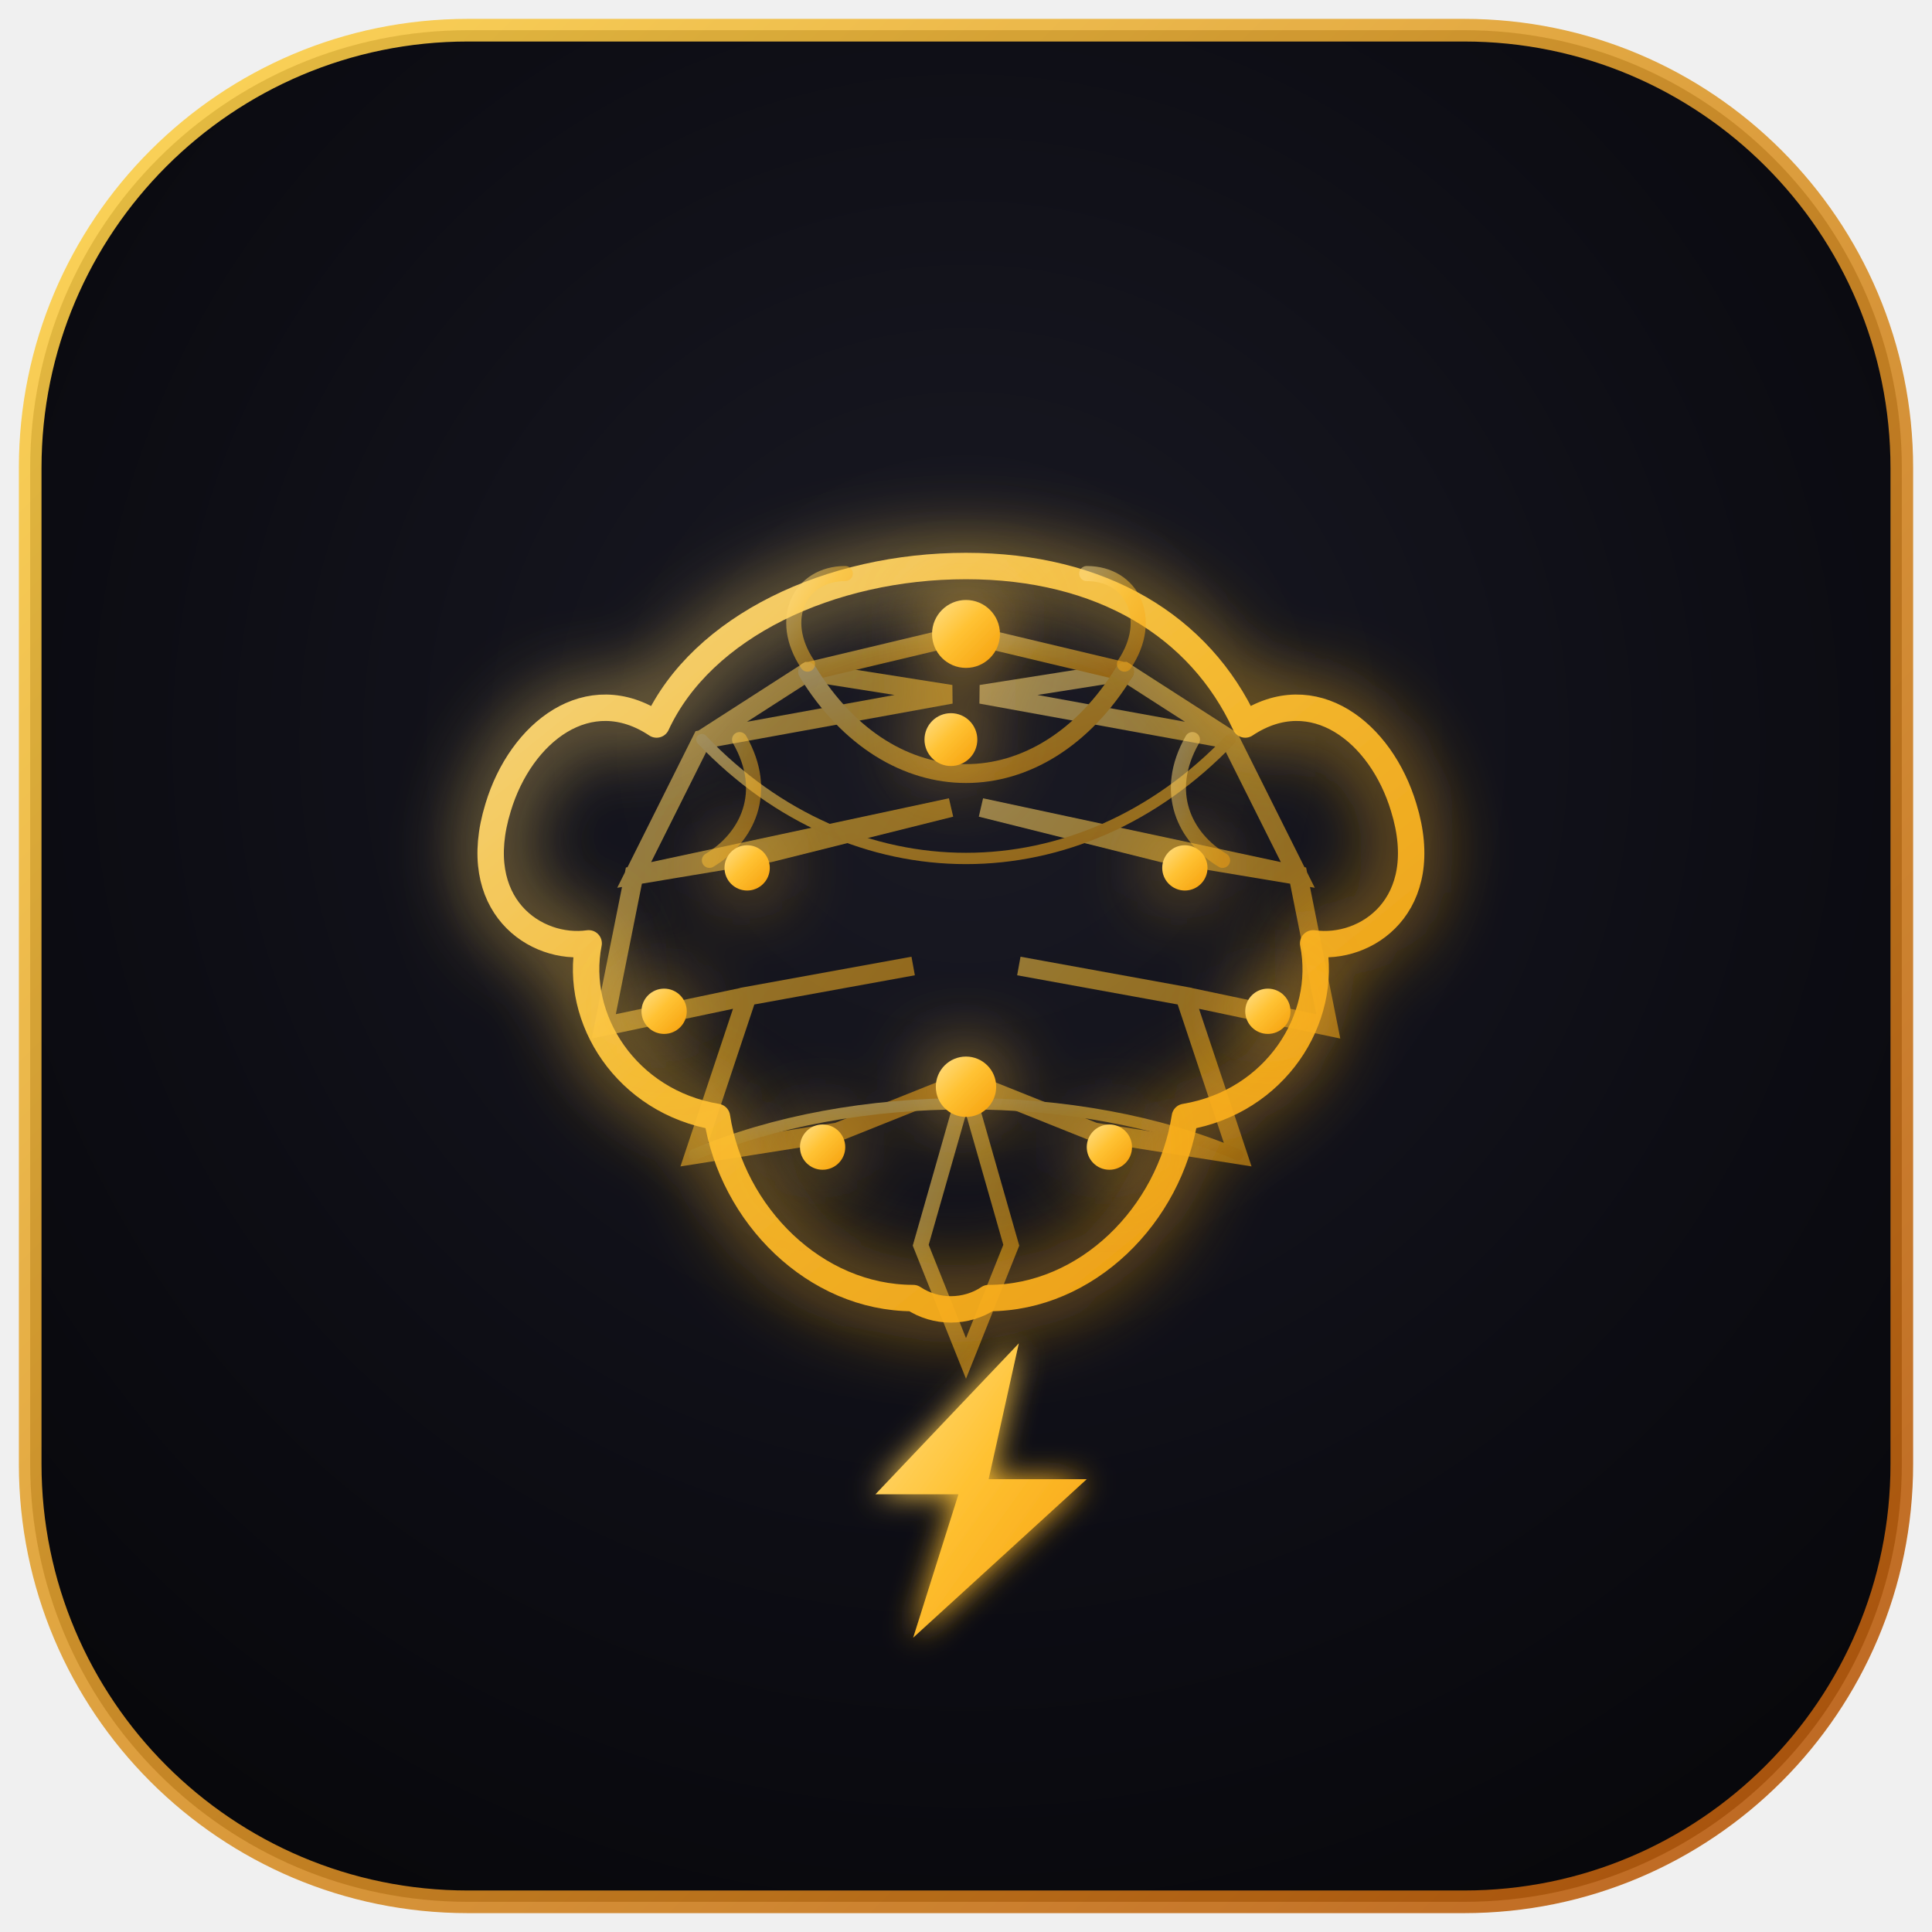
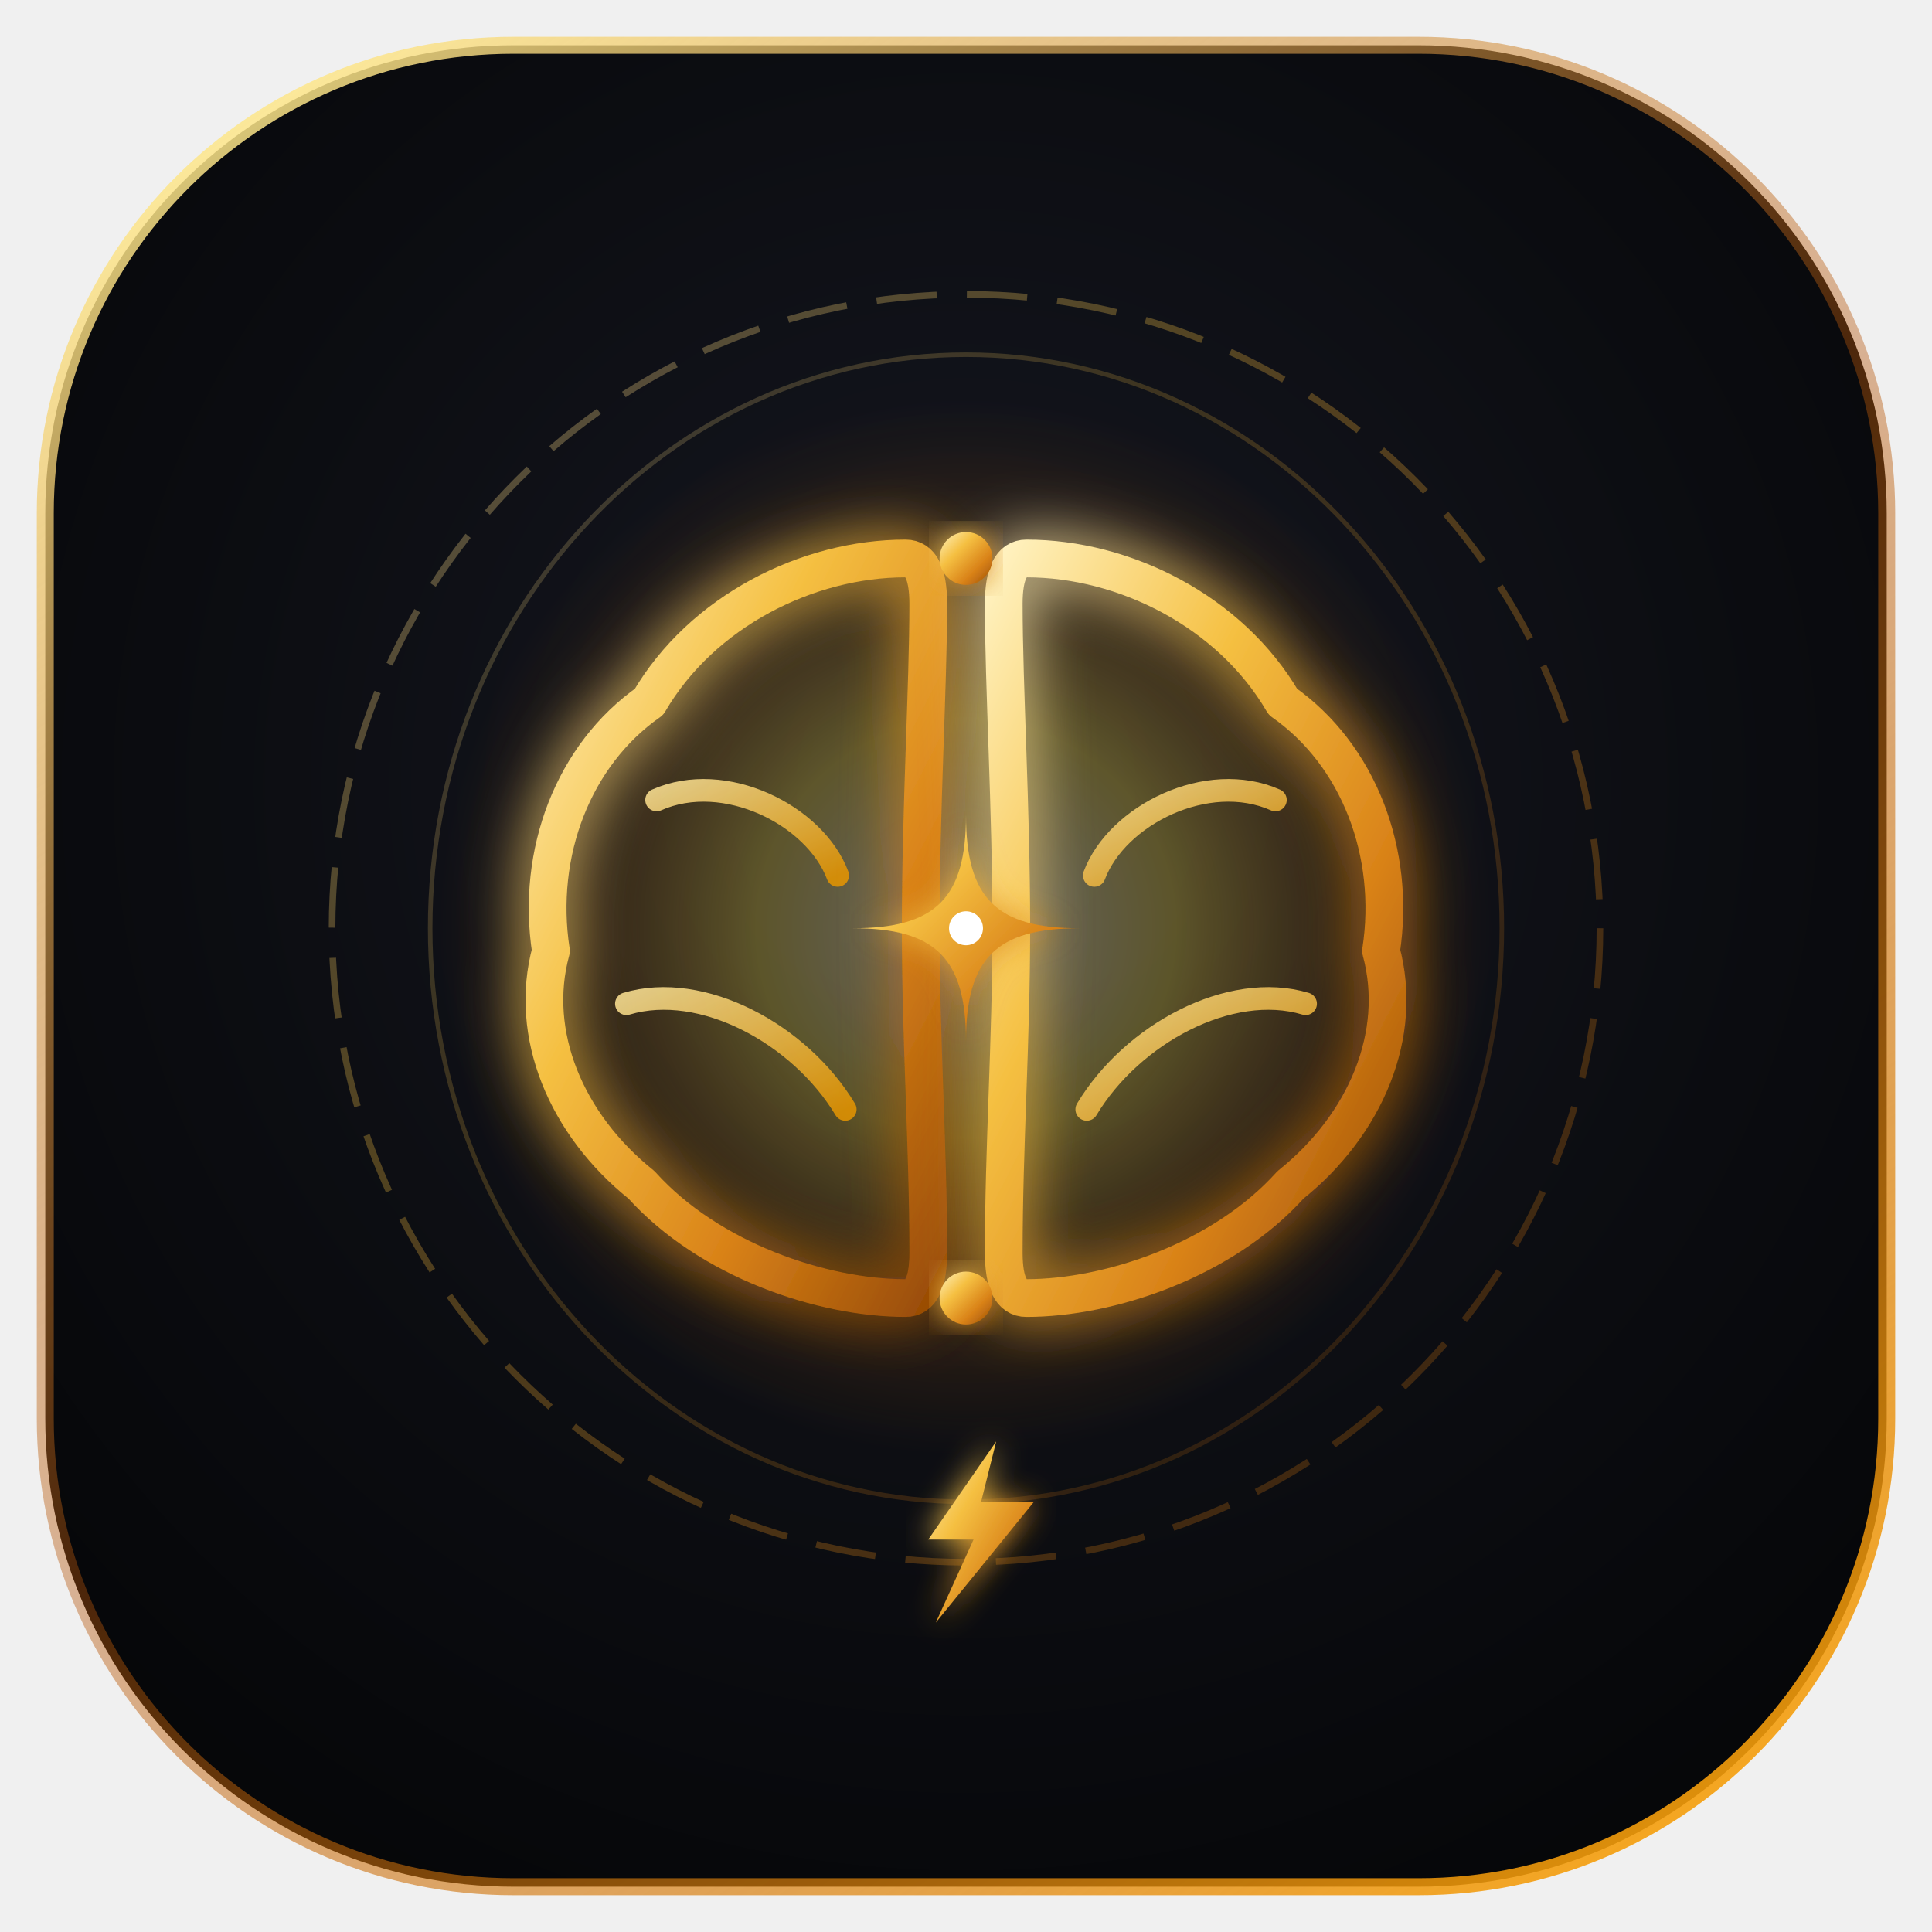
<svg xmlns="http://www.w3.org/2000/svg" viewBox="0 0 512 512" width="512" height="512">
  <defs>
-     <radialGradient id="bg" cx="50%" cy="38%" r="80%">
-       <stop offset="0%" stop-color="#1a1a24" />
-       <stop offset="55%" stop-color="#0d0d14" />
-       <stop offset="100%" stop-color="#060608" />
+     <radialGradient id="bgGrad" cx="50%" cy="40%" r="75%">
+       <stop offset="0%" stop-color="#161822" />
+       <stop offset="60%" stop-color="#0b0c10" />
+       <stop offset="100%" stop-color="#040507" />
    </radialGradient>
-     <linearGradient id="gold" x1="0%" y1="0%" x2="100%" y2="100%">
-       <stop offset="0%" stop-color="#ffe08a" />
-       <stop offset="45%" stop-color="#ffc233" />
-       <stop offset="100%" stop-color="#f59e0b" />
+     <linearGradient id="goldGrad" x1="0%" y1="0%" x2="100%" y2="100%">
+       <stop offset="0%" stop-color="#fff1be" />
+       <stop offset="35%" stop-color="#f5c042" />
+       <stop offset="70%" stop-color="#d98218" />
+       <stop offset="100%" stop-color="#9a4d06" />
    </linearGradient>
-     <linearGradient id="ring" x1="0%" y1="0%" x2="100%" y2="100%">
-       <stop offset="0%" stop-color="#ffd54a" />
-       <stop offset="100%" stop-color="#b45309" />
+     <linearGradient id="amberGrad" x1="0%" y1="0%" x2="100%" y2="100%">
+       <stop offset="0%" stop-color="#ffe494" />
+       <stop offset="100%" stop-color="#e69500" />
    </linearGradient>
-     <filter id="glow" x="-60%" y="-60%" width="220%" height="220%">
-       <feGaussianBlur stdDeviation="10" result="blur" />
+     <radialGradient id="coreGlow" cx="50%" cy="50%" r="50%">
+       <stop offset="0%" stop-color="#ffffff" />
+       <stop offset="40%" stop-color="#fde047" stop-opacity="0.9" />
+       <stop offset="80%" stop-color="#d97706" stop-opacity="0.3" />
+       <stop offset="100%" stop-color="#d97706" stop-opacity="0" />
+     </radialGradient>
+     <linearGradient id="borderGrad" x1="15%" y1="0%" x2="85%" y2="100%">
+       <stop offset="0%" stop-color="#fde68a" stop-opacity="0.85" />
+       <stop offset="50%" stop-color="#b45309" stop-opacity="0.4" />
+       <stop offset="100%" stop-color="#f59e0b" stop-opacity="0.9" />
+     </linearGradient>
+     <filter id="glowEffect" x="-30%" y="-30%" width="160%" height="160%">
+       <feGaussianBlur stdDeviation="8" result="blur" />
      <feMerge>
        <feMergeNode in="blur" />
        <feMergeNode in="SourceGraphic" />
      </feMerge>
    </filter>
-     <filter id="soft" x="-40%" y="-40%" width="180%" height="180%">
+     <filter id="softGlow" x="-20%" y="-20%" width="140%" height="140%">
      <feGaussianBlur stdDeviation="4" result="blur" />
      <feMerge>
        <feMergeNode in="blur" />
        <feMergeNode in="SourceGraphic" />
      </feMerge>
    </filter>
  </defs>
-   <rect x="8" y="8" width="496" height="496" rx="116" fill="url(#bg)" />
-   <rect x="8" y="8" width="496" height="496" rx="116" fill="none" stroke="url(#ring)" stroke-width="6" opacity="0.9" />
-   <g stroke="url(#gold)" fill="none" stroke-linecap="round" stroke-width="5" opacity="0.55">
-     <path d="M186 196 L214 178 L252 184 L186 196 L168 232 L204 226 L252 214 L168 232 L160 272 L198 264 L242 256 L198 264 L184 306 L222 300 L252 288 L222 300" />
-     <path d="M214 178 L256 168" />
-     <path d="M326 196 L298 178 L260 184 L326 196 L344 232 L308 226 L260 214 L344 232 L352 272 L314 264 L270 256 L314 264 L328 306 L290 300 L260 288 L290 300" />
-     <path d="M298 178 L256 168" />
-     <path d="M214 178 C236 214 276 214 298 178" />
-     <path d="M186 196 C226 238 286 238 326 196" stroke-width="3" />
-     <path d="M184 306 C226 288 286 288 328 306" stroke-width="3" />
-     <path d="M256 288 L244 330 L256 360 L268 330 Z" stroke-width="4" />
-   </g>
-   <path d="M256 150 C 292 150 318 166 330 192 C 348 180 366 194 372 214 C 380 240 362 252 348 250 C 352 270 338 292 314 296 C 310 322 288 344 262 344 C 256 348 248 348 242 344 C 216 344 194 322 190 296 C 166 292 152 270 156 250 C 142 252 124 240 132 214 C 138 194 156 180 174 192 C 186 166 220 150 256 150 Z" fill="none" stroke="url(#gold)" stroke-width="7" stroke-linejoin="round" filter="url(#glow)" opacity="0.95" />
-   <g stroke="url(#gold)" fill="none" stroke-linecap="round" stroke-width="4" opacity="0.5">
-     <path d="M196 196 C204 210 198 222 188 228" />
-     <path d="M316 196 C308 210 314 222 324 228" />
-     <path d="M214 176 C206 164 212 152 224 152" />
-     <path d="M298 176 C306 164 300 152 288 152" />
-   </g>
-   <g fill="url(#gold)" filter="url(#glow)">
-     <circle cx="256" cy="168" r="9" />
-     <circle cx="256" cy="288" r="8" />
-     <circle cx="252" cy="196" r="7" />
-     <circle cx="198" cy="230" r="6" />
-     <circle cx="314" cy="230" r="6" />
-     <circle cx="176" cy="268" r="6" />
-     <circle cx="336" cy="268" r="6" />
-     <circle cx="218" cy="304" r="6" />
-     <circle cx="294" cy="304" r="6" />
-   </g>
-   <path d="M270 356 L232 396 L254 396 L242 434 L288 392 L262 392 Z" fill="url(#gold)" filter="url(#soft)" />
+   <rect x="12" y="12" width="488" height="488" rx="124" fill="url(#bgGrad)" />
+   <rect x="12" y="12" width="488" height="488" rx="124" fill="none" stroke="url(#borderGrad)" stroke-width="4.5" />
+   <circle cx="256" cy="246" r="140" fill="url(#coreGlow)" opacity="0.35" />
+   <circle cx="256" cy="246" r="168" fill="none" stroke="url(#goldGrad)" stroke-width="1.75" stroke-dasharray="16 8" opacity="0.3" />
+   <ellipse cx="256" cy="246" rx="142" ry="152" fill="none" stroke="url(#goldGrad)" stroke-width="1.2" opacity="0.2" />
+   <path d="M 240 148            C 214 148, 186 162, 172 186            C 152 200, 142 226, 146 252            C 140 274, 150 298, 170 314            C 188 334, 218 344, 240 344            C 244 344, 246 340, 246 332            C 246 304, 244 276, 244 246            C 244 214, 246 182, 246 160            C 246 152, 244 148, 240 148 Z" fill="none" stroke="url(#goldGrad)" stroke-width="10" stroke-linecap="round" stroke-linejoin="round" filter="url(#glowEffect)" />
+   <path d="M 174 212            C 192 204, 216 216, 222 232" fill="none" stroke="url(#amberGrad)" stroke-width="6" stroke-linecap="round" opacity="0.85" />
+   <path d="M 166 266            C 186 260, 212 274, 224 294" fill="none" stroke="url(#amberGrad)" stroke-width="6" stroke-linecap="round" opacity="0.85" />
+   <path d="M 272 148            C 298 148, 326 162, 340 186            C 360 200, 370 226, 366 252            C 372 274, 362 298, 342 314            C 324 334, 294 344, 272 344            C 268 344, 266 340, 266 332            C 266 304, 268 276, 268 246            C 268 214, 266 182, 266 160            C 266 152, 268 148, 272 148 Z" fill="none" stroke="url(#goldGrad)" stroke-width="10" stroke-linecap="round" stroke-linejoin="round" filter="url(#glowEffect)" />
+   <path d="M 338 212            C 320 204, 296 216, 290 232" fill="none" stroke="url(#amberGrad)" stroke-width="6" stroke-linecap="round" opacity="0.85" />
+   <path d="M 346 266            C 326 260, 300 274, 288 294" fill="none" stroke="url(#amberGrad)" stroke-width="6" stroke-linecap="round" opacity="0.85" />
+   <line x1="256" y1="168" x2="256" y2="324" stroke="url(#goldGrad)" stroke-width="4" stroke-linecap="round" opacity="0.6" />
+   <path d="M 256 216            C 256 238, 264 246, 286 246            C 264 246, 256 254, 256 276            C 256 254, 248 246, 226 246            C 248 246, 256 238, 256 216 Z" fill="url(#goldGrad)" filter="url(#softGlow)" />
+   <circle cx="256" cy="246" r="4.5" fill="#ffffff" />
+   <circle cx="256" cy="148" r="7" fill="url(#goldGrad)" filter="url(#softGlow)" />
+   <circle cx="256" cy="344" r="7" fill="url(#goldGrad)" filter="url(#softGlow)" />
+   <path d="M 264 382            L 246 408            L 258 408            L 248 430            L 274 398            L 260 398 Z" fill="url(#goldGrad)" filter="url(#softGlow)" />
</svg>
